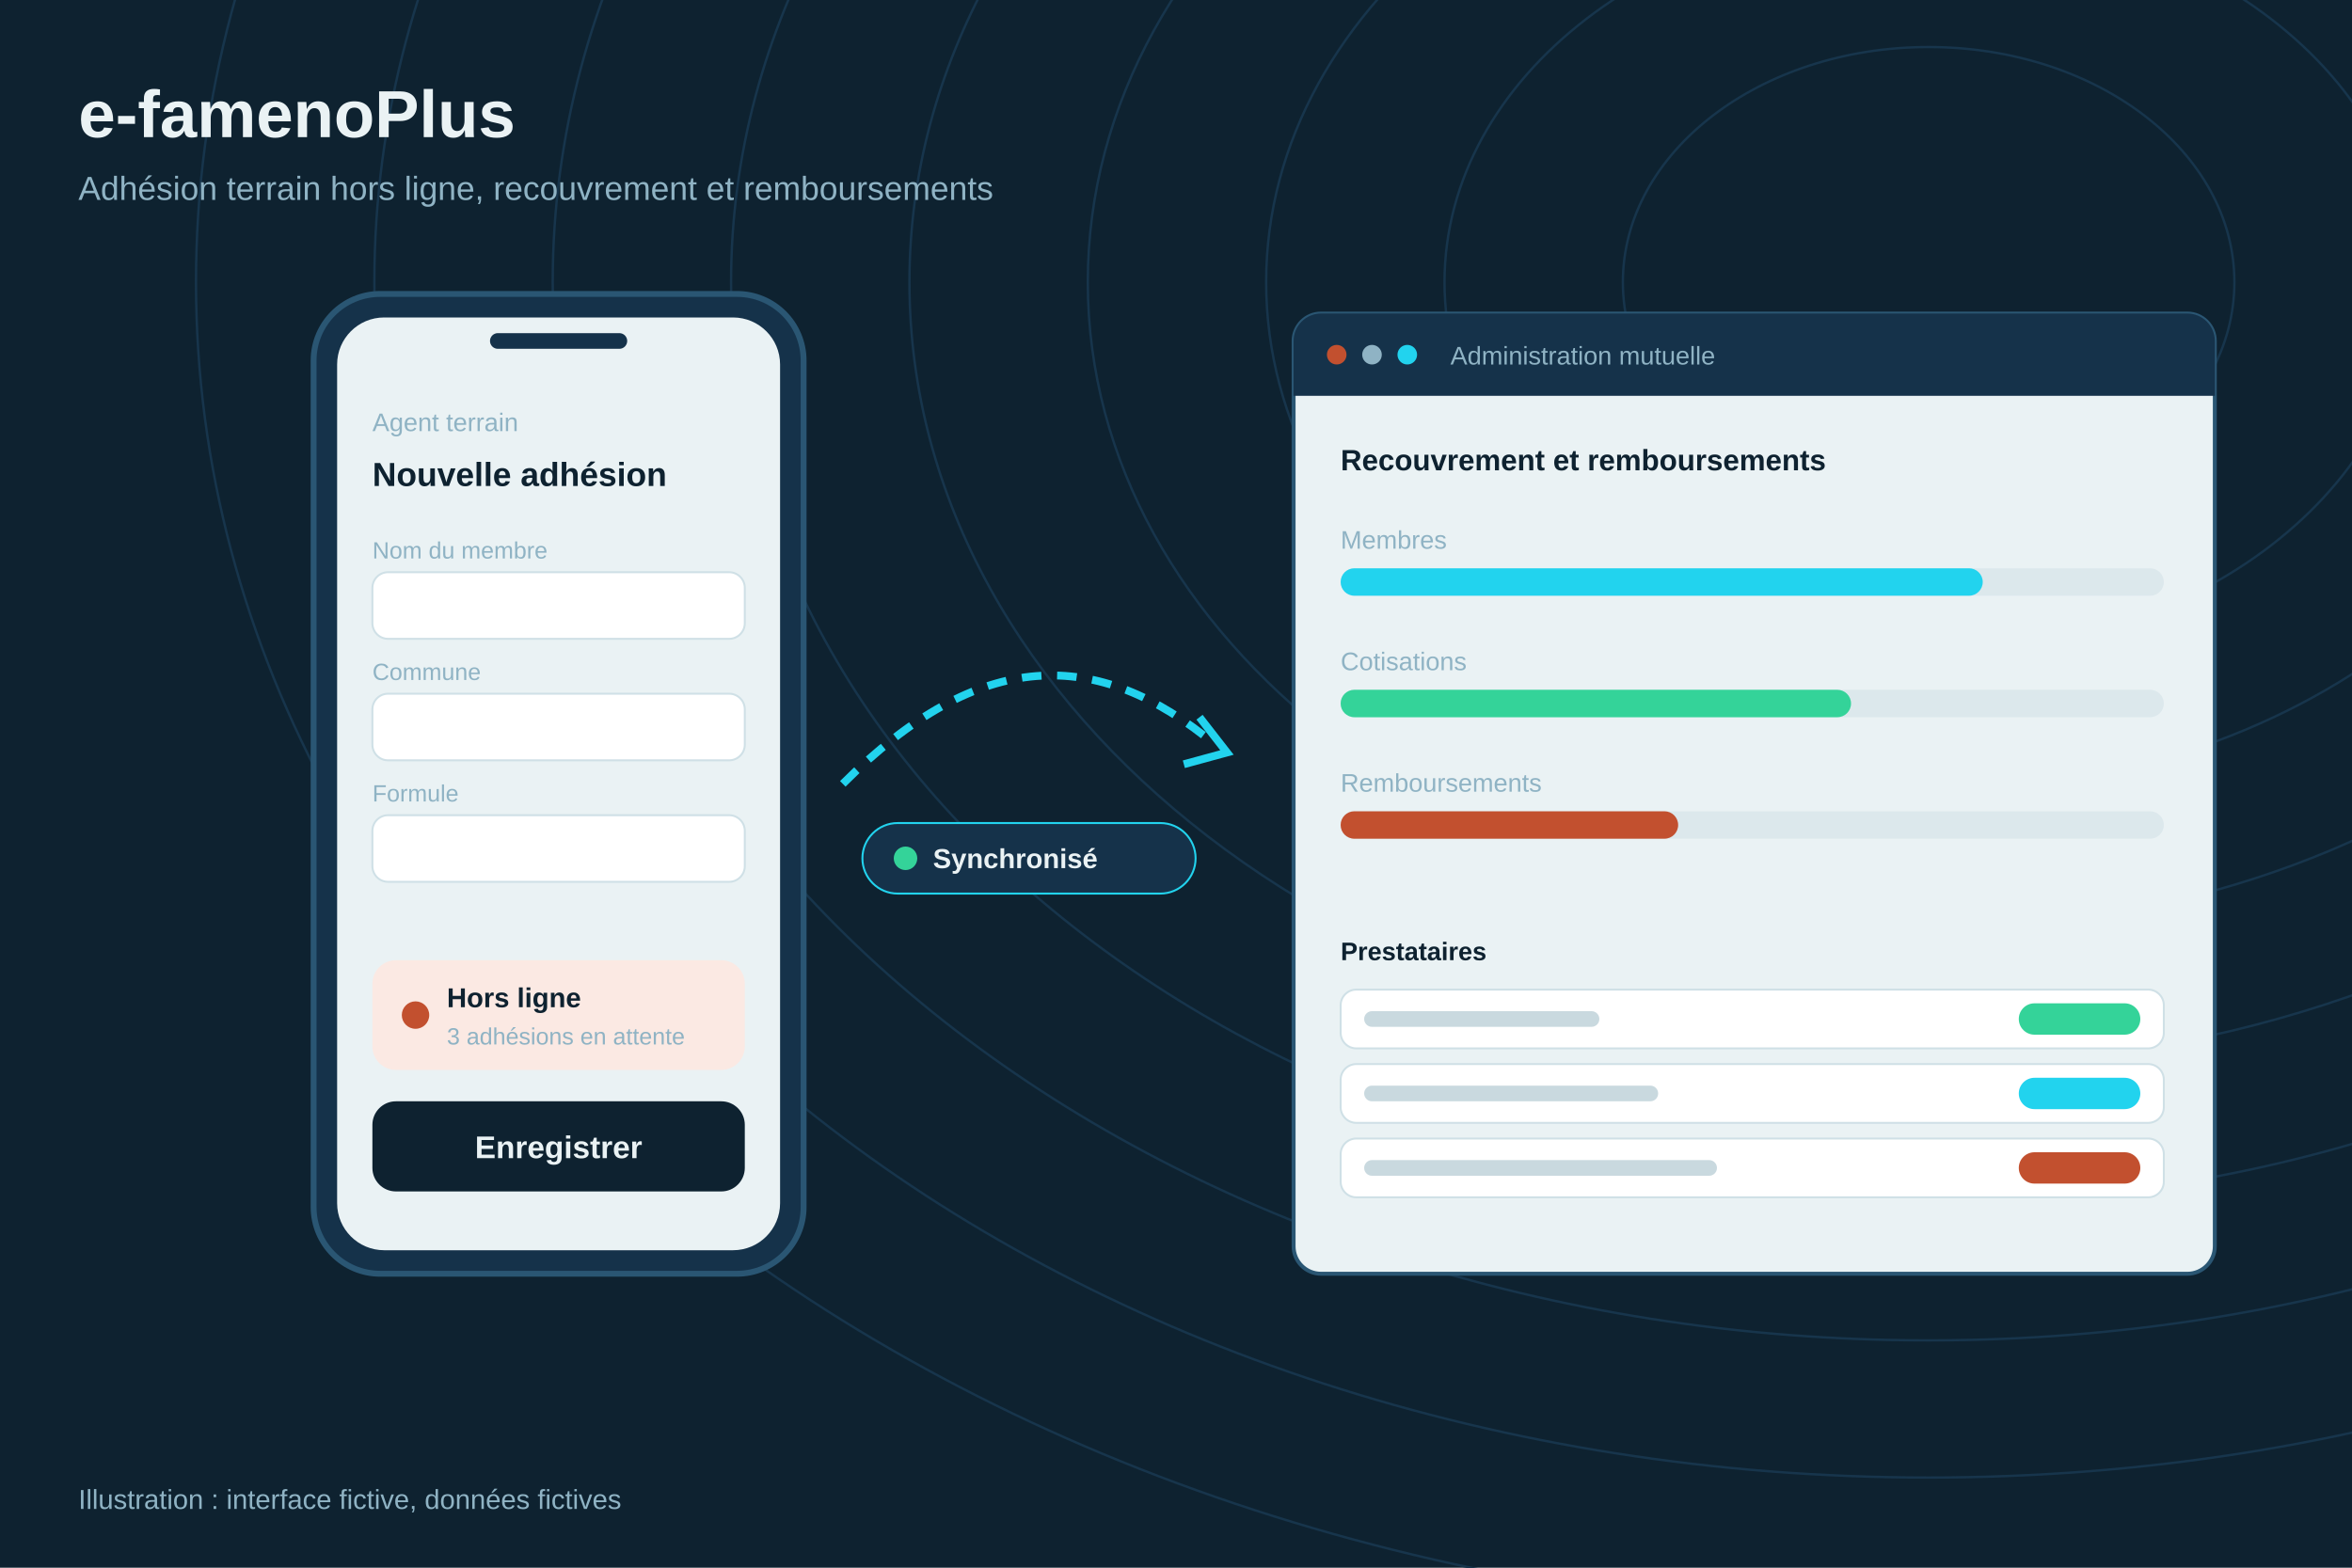
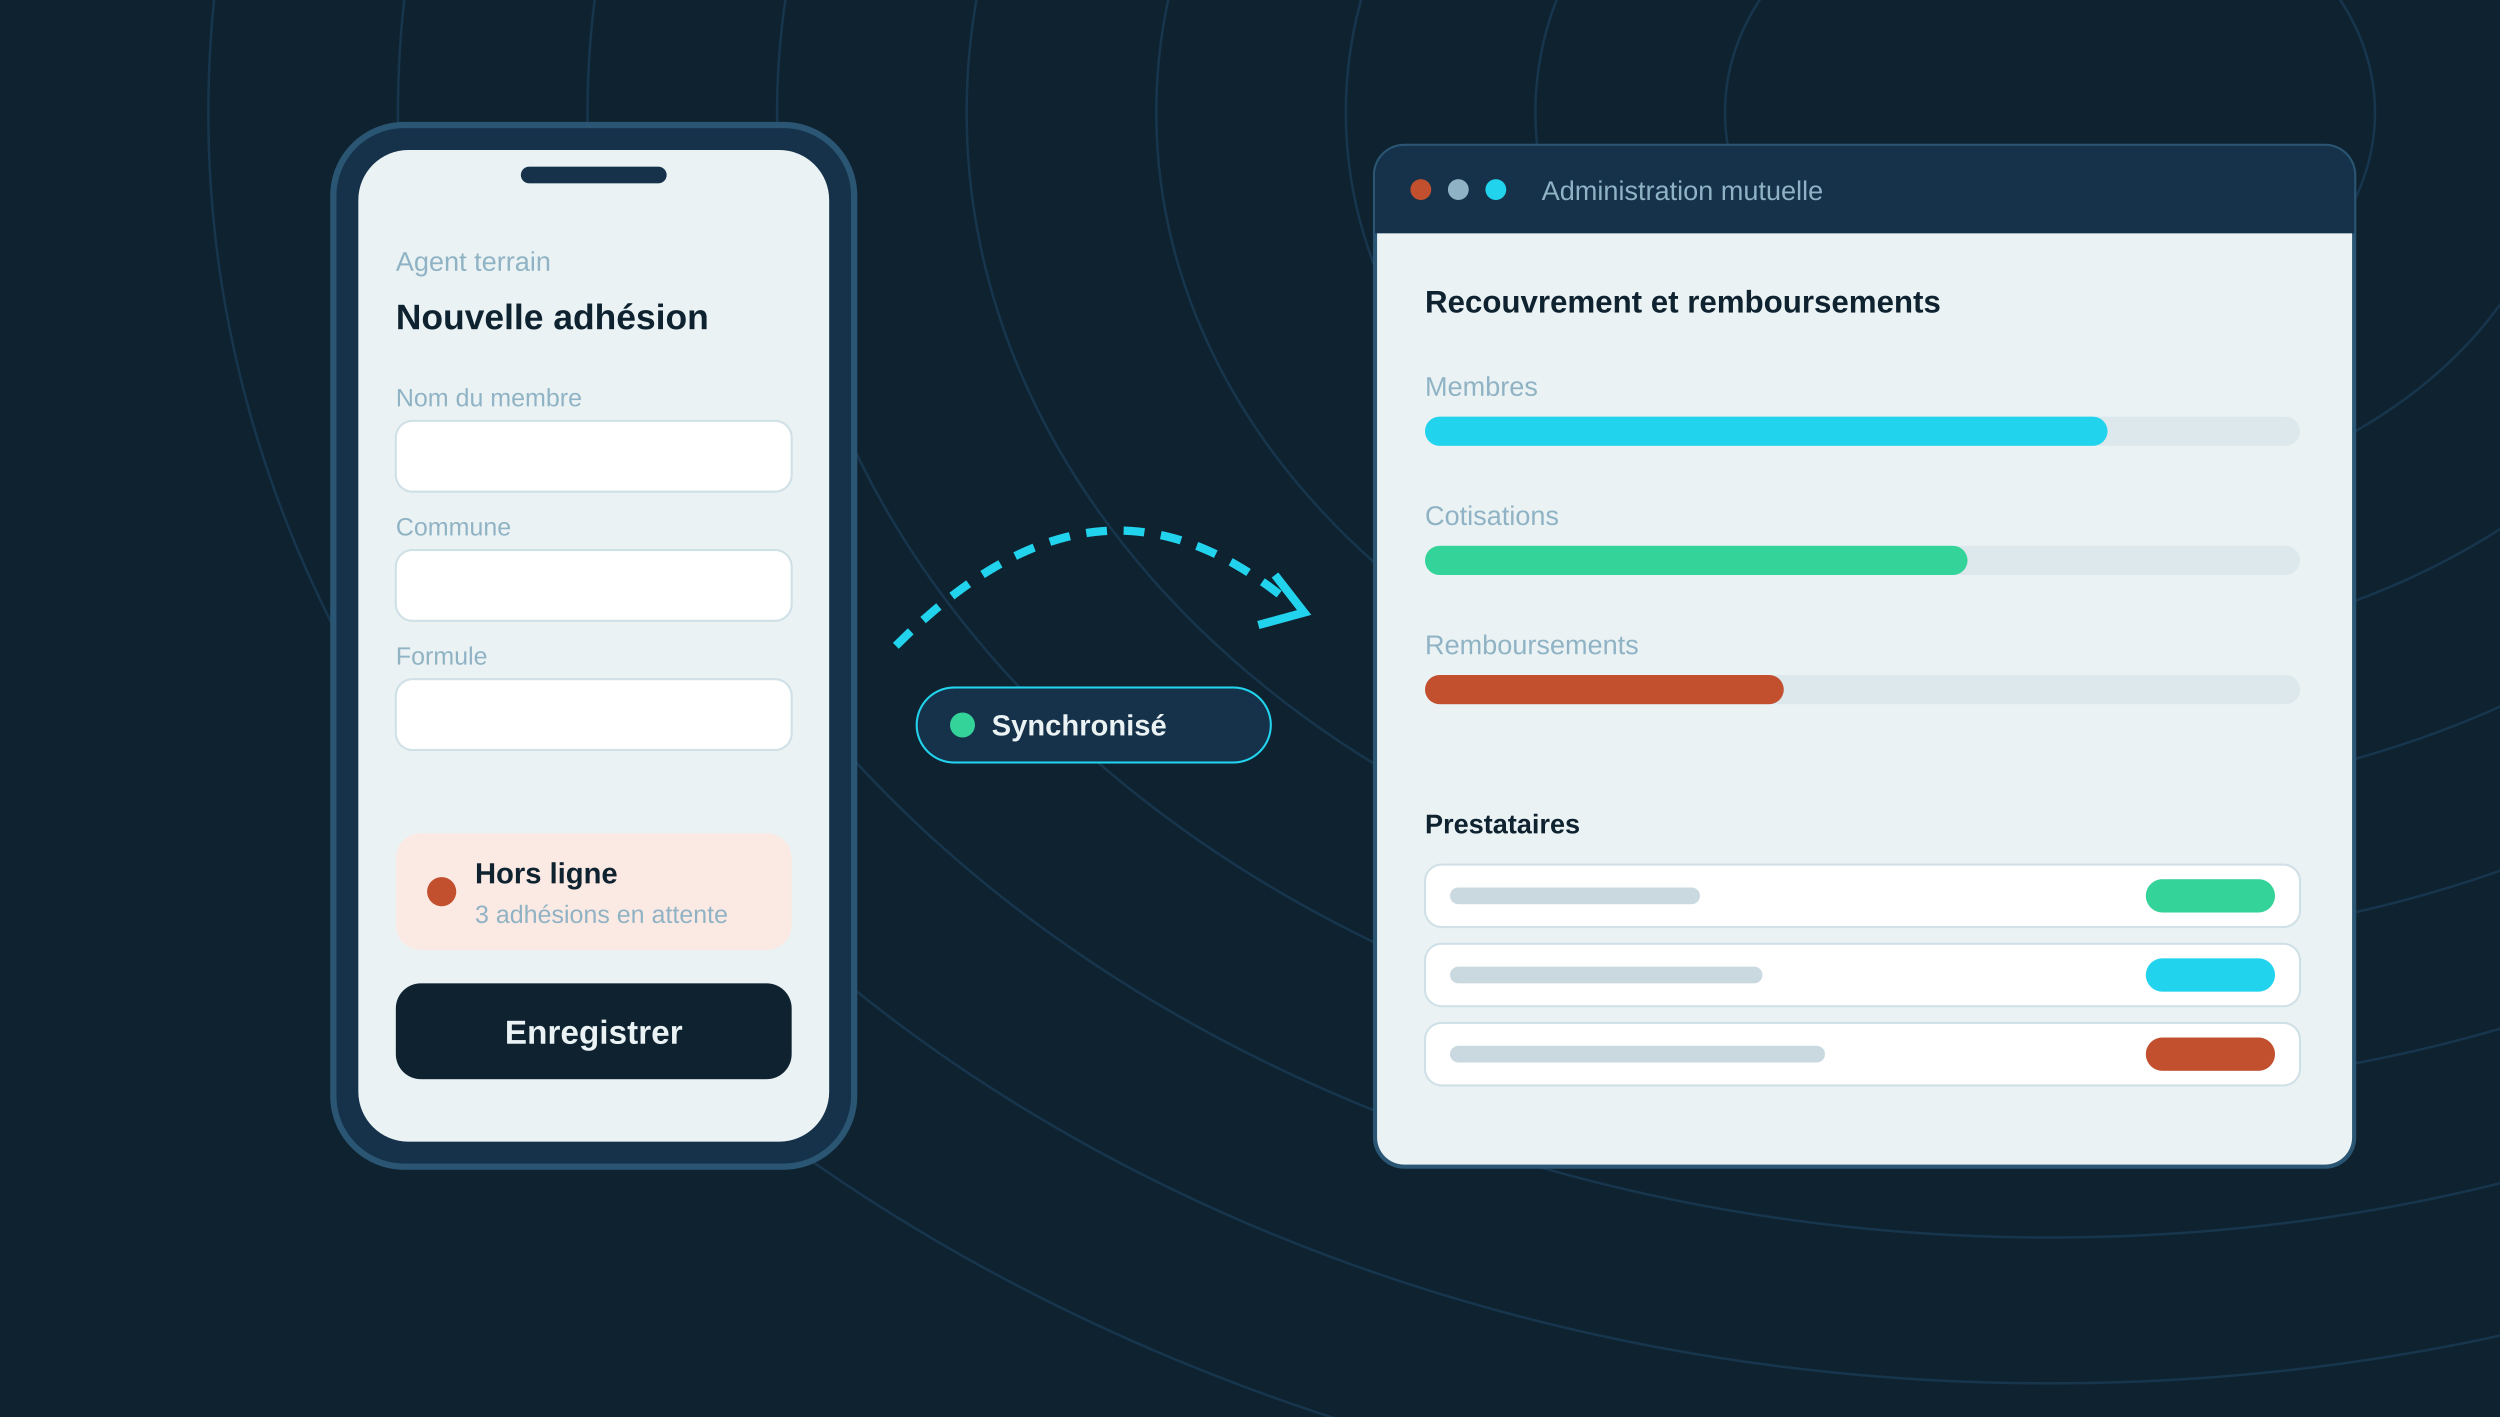
- <svg xmlns="http://www.w3.org/2000/svg" viewBox="0 0 1200 800" width="1200" height="800">
+ <svg xmlns="http://www.w3.org/2000/svg" viewBox="0 90 1200 680" width="1200" height="680">
  <rect width="1200" height="800" fill="#0E2230" />
  <g fill="none" stroke="#17354C" stroke-width="1.2">
    <ellipse cx="984" cy="144.0" rx="156.0" ry="120" />
    <ellipse cx="984" cy="144.0" rx="247.0" ry="190" />
    <ellipse cx="984" cy="144.0" rx="338.0" ry="260" />
    <ellipse cx="984" cy="144.0" rx="429.0" ry="330" />
    <ellipse cx="984" cy="144.0" rx="520.0" ry="400" />
    <ellipse cx="984" cy="144.0" rx="611.0" ry="470" />
    <ellipse cx="984" cy="144.0" rx="702.0" ry="540" />
    <ellipse cx="984" cy="144.0" rx="793.0" ry="610" />
    <ellipse cx="984" cy="144.0" rx="884.0" ry="680" />
  </g>
  <g transform="translate(160,150)">
    <rect width="250" height="500" rx="34" fill="#15324A" stroke="#2A5673" stroke-width="3" />
    <rect x="12" y="12" width="226" height="476" rx="24" fill="#EAF2F4" />
    <rect x="90.0" y="20" width="70" height="8" rx="4" fill="#15324A" />
    <text x="30" y="70" font-family="IBM Plex Sans, Segoe UI, Arial, sans-serif" font-size="13" font-weight="400" fill="#8FB3C4" text-anchor="start">Agent terrain</text>
    <text x="30" y="98" font-family="IBM Plex Sans, Segoe UI, Arial, sans-serif" font-size="17" font-weight="700" fill="#0E2230" text-anchor="start">Nouvelle adhésion</text>
    <text x="30" y="135" font-family="IBM Plex Sans, Segoe UI, Arial, sans-serif" font-size="12" font-weight="400" fill="#8FB3C4" text-anchor="start">Nom du membre</text>
    <rect x="30" y="142" width="190" height="34" rx="8" fill="#fff" stroke="#CFE0E6" />
    <text x="30" y="197" font-family="IBM Plex Sans, Segoe UI, Arial, sans-serif" font-size="12" font-weight="400" fill="#8FB3C4" text-anchor="start">Commune</text>
    <rect x="30" y="204" width="190" height="34" rx="8" fill="#fff" stroke="#CFE0E6" />
    <text x="30" y="259" font-family="IBM Plex Sans, Segoe UI, Arial, sans-serif" font-size="12" font-weight="400" fill="#8FB3C4" text-anchor="start">Formule</text>
    <rect x="30" y="266" width="190" height="34" rx="8" fill="#fff" stroke="#CFE0E6" />
    <rect x="30" y="340" width="190" height="56" rx="12" fill="#FBE9E3" />
    <circle cx="52" cy="368" r="7" fill="#C2502F" />
    <text x="68" y="364" font-family="IBM Plex Sans, Segoe UI, Arial, sans-serif" font-size="14" font-weight="600" fill="#0E2230" text-anchor="start">Hors ligne</text>
    <text x="68" y="383" font-family="IBM Plex Sans, Segoe UI, Arial, sans-serif" font-size="12" font-weight="400" fill="#8FB3C4" text-anchor="start">3 adhésions en attente</text>
    <rect x="30" y="412" width="190" height="46" rx="12" fill="#0E2230" />
    <text x="125" y="441" font-family="IBM Plex Sans, Segoe UI, Arial, sans-serif" font-size="16" font-weight="600" fill="#EAF2F4" text-anchor="middle">Enregistrer</text>
  </g>
  <path d="M430 400 C 500 330, 560 330, 620 380" stroke="#22D3EE" stroke-width="4" fill="none" stroke-dasharray="10 8" />
  <path d="M612 366 L626 384 L604 390" stroke="#22D3EE" stroke-width="4" fill="none" />
  <rect x="440" y="420" width="170" height="36" rx="18" fill="#15324A" stroke="#22D3EE" />
  <circle cx="462" cy="438" r="6" fill="#34D399" />
  <text x="476" y="443" font-family="IBM Plex Sans, Segoe UI, Arial, sans-serif" font-size="14" font-weight="600" fill="#EAF2F4" text-anchor="start">Synchronisé</text>
  <g transform="translate(660,160)">
    <rect width="470" height="490" rx="14" fill="#EAF2F4" stroke="#2A5673" stroke-width="2" />
    <path d="M0 14 a14 14 0 0 1 14 -14 h442 a14 14 0 0 1 14 14 v28 h-470 z" fill="#15324A" />
    <circle cx="22" cy="21" r="5" fill="#C2502F" />
    <circle cx="40" cy="21" r="5" fill="#8FB3C4" />
    <circle cx="58" cy="21" r="5" fill="#22D3EE" />
    <text x="80" y="26" font-family="IBM Plex Sans, Segoe UI, Arial, sans-serif" font-size="13" font-weight="400" fill="#8FB3C4" text-anchor="start">Administration mutuelle</text>
    <text x="24" y="80" font-family="IBM Plex Sans, Segoe UI, Arial, sans-serif" font-size="15" font-weight="700" fill="#0E2230" text-anchor="start">Recouvrement et remboursements</text>
    <text x="24" y="120" font-family="IBM Plex Sans, Segoe UI, Arial, sans-serif" font-size="13" font-weight="400" fill="#8FB3C4" text-anchor="start">Membres</text>
    <rect x="24" y="130" width="420" height="14" rx="7" fill="#DCE8EC" />
    <rect x="24" y="130" width="327.6" height="14" rx="7" fill="#22D3EE" />
    <text x="24" y="182" font-family="IBM Plex Sans, Segoe UI, Arial, sans-serif" font-size="13" font-weight="400" fill="#8FB3C4" text-anchor="start">Cotisations</text>
    <rect x="24" y="192" width="420" height="14" rx="7" fill="#DCE8EC" />
    <rect x="24" y="192" width="260.4" height="14" rx="7" fill="#34D399" />
    <text x="24" y="244" font-family="IBM Plex Sans, Segoe UI, Arial, sans-serif" font-size="13" font-weight="400" fill="#8FB3C4" text-anchor="start">Remboursements</text>
    <rect x="24" y="254" width="420" height="14" rx="7" fill="#DCE8EC" />
    <rect x="24" y="254" width="172.2" height="14" rx="7" fill="#C2502F" />
    <text x="24" y="330" font-family="IBM Plex Sans, Segoe UI, Arial, sans-serif" font-size="13" font-weight="600" fill="#0E2230" text-anchor="start">Prestataires</text>
    <rect x="24" y="345" width="420" height="30" rx="8" fill="#fff" stroke="#CFE0E6" />
    <rect x="36" y="356" width="120" height="8" rx="4" fill="#C9D9DF" />
    <rect x="370" y="352" width="62" height="16" rx="8" fill="#34D399" />
    <rect x="24" y="383" width="420" height="30" rx="8" fill="#fff" stroke="#CFE0E6" />
    <rect x="36" y="394" width="150" height="8" rx="4" fill="#C9D9DF" />
    <rect x="370" y="390" width="62" height="16" rx="8" fill="#22D3EE" />
    <rect x="24" y="421" width="420" height="30" rx="8" fill="#fff" stroke="#CFE0E6" />
    <rect x="36" y="432" width="180" height="8" rx="4" fill="#C9D9DF" />
    <rect x="370" y="428" width="62" height="16" rx="8" fill="#C2502F" />
  </g>
-   <text x="40" y="70" font-family="IBM Plex Sans, Segoe UI, Arial, sans-serif" font-size="34" font-weight="700" fill="#EAF2F4" text-anchor="start">e-famenoPlus</text>
-   <text x="40" y="102" font-family="IBM Plex Sans, Segoe UI, Arial, sans-serif" font-size="17" font-weight="400" fill="#8FB3C4" text-anchor="start">Adhésion terrain hors ligne, recouvrement et remboursements</text>
-   <text x="40" y="770" font-family="IBM Plex Sans, Segoe UI, Arial, sans-serif" font-size="14" font-weight="400" fill="#8FB3C4" text-anchor="start">Illustration : interface fictive, données fictives</text>
</svg>
